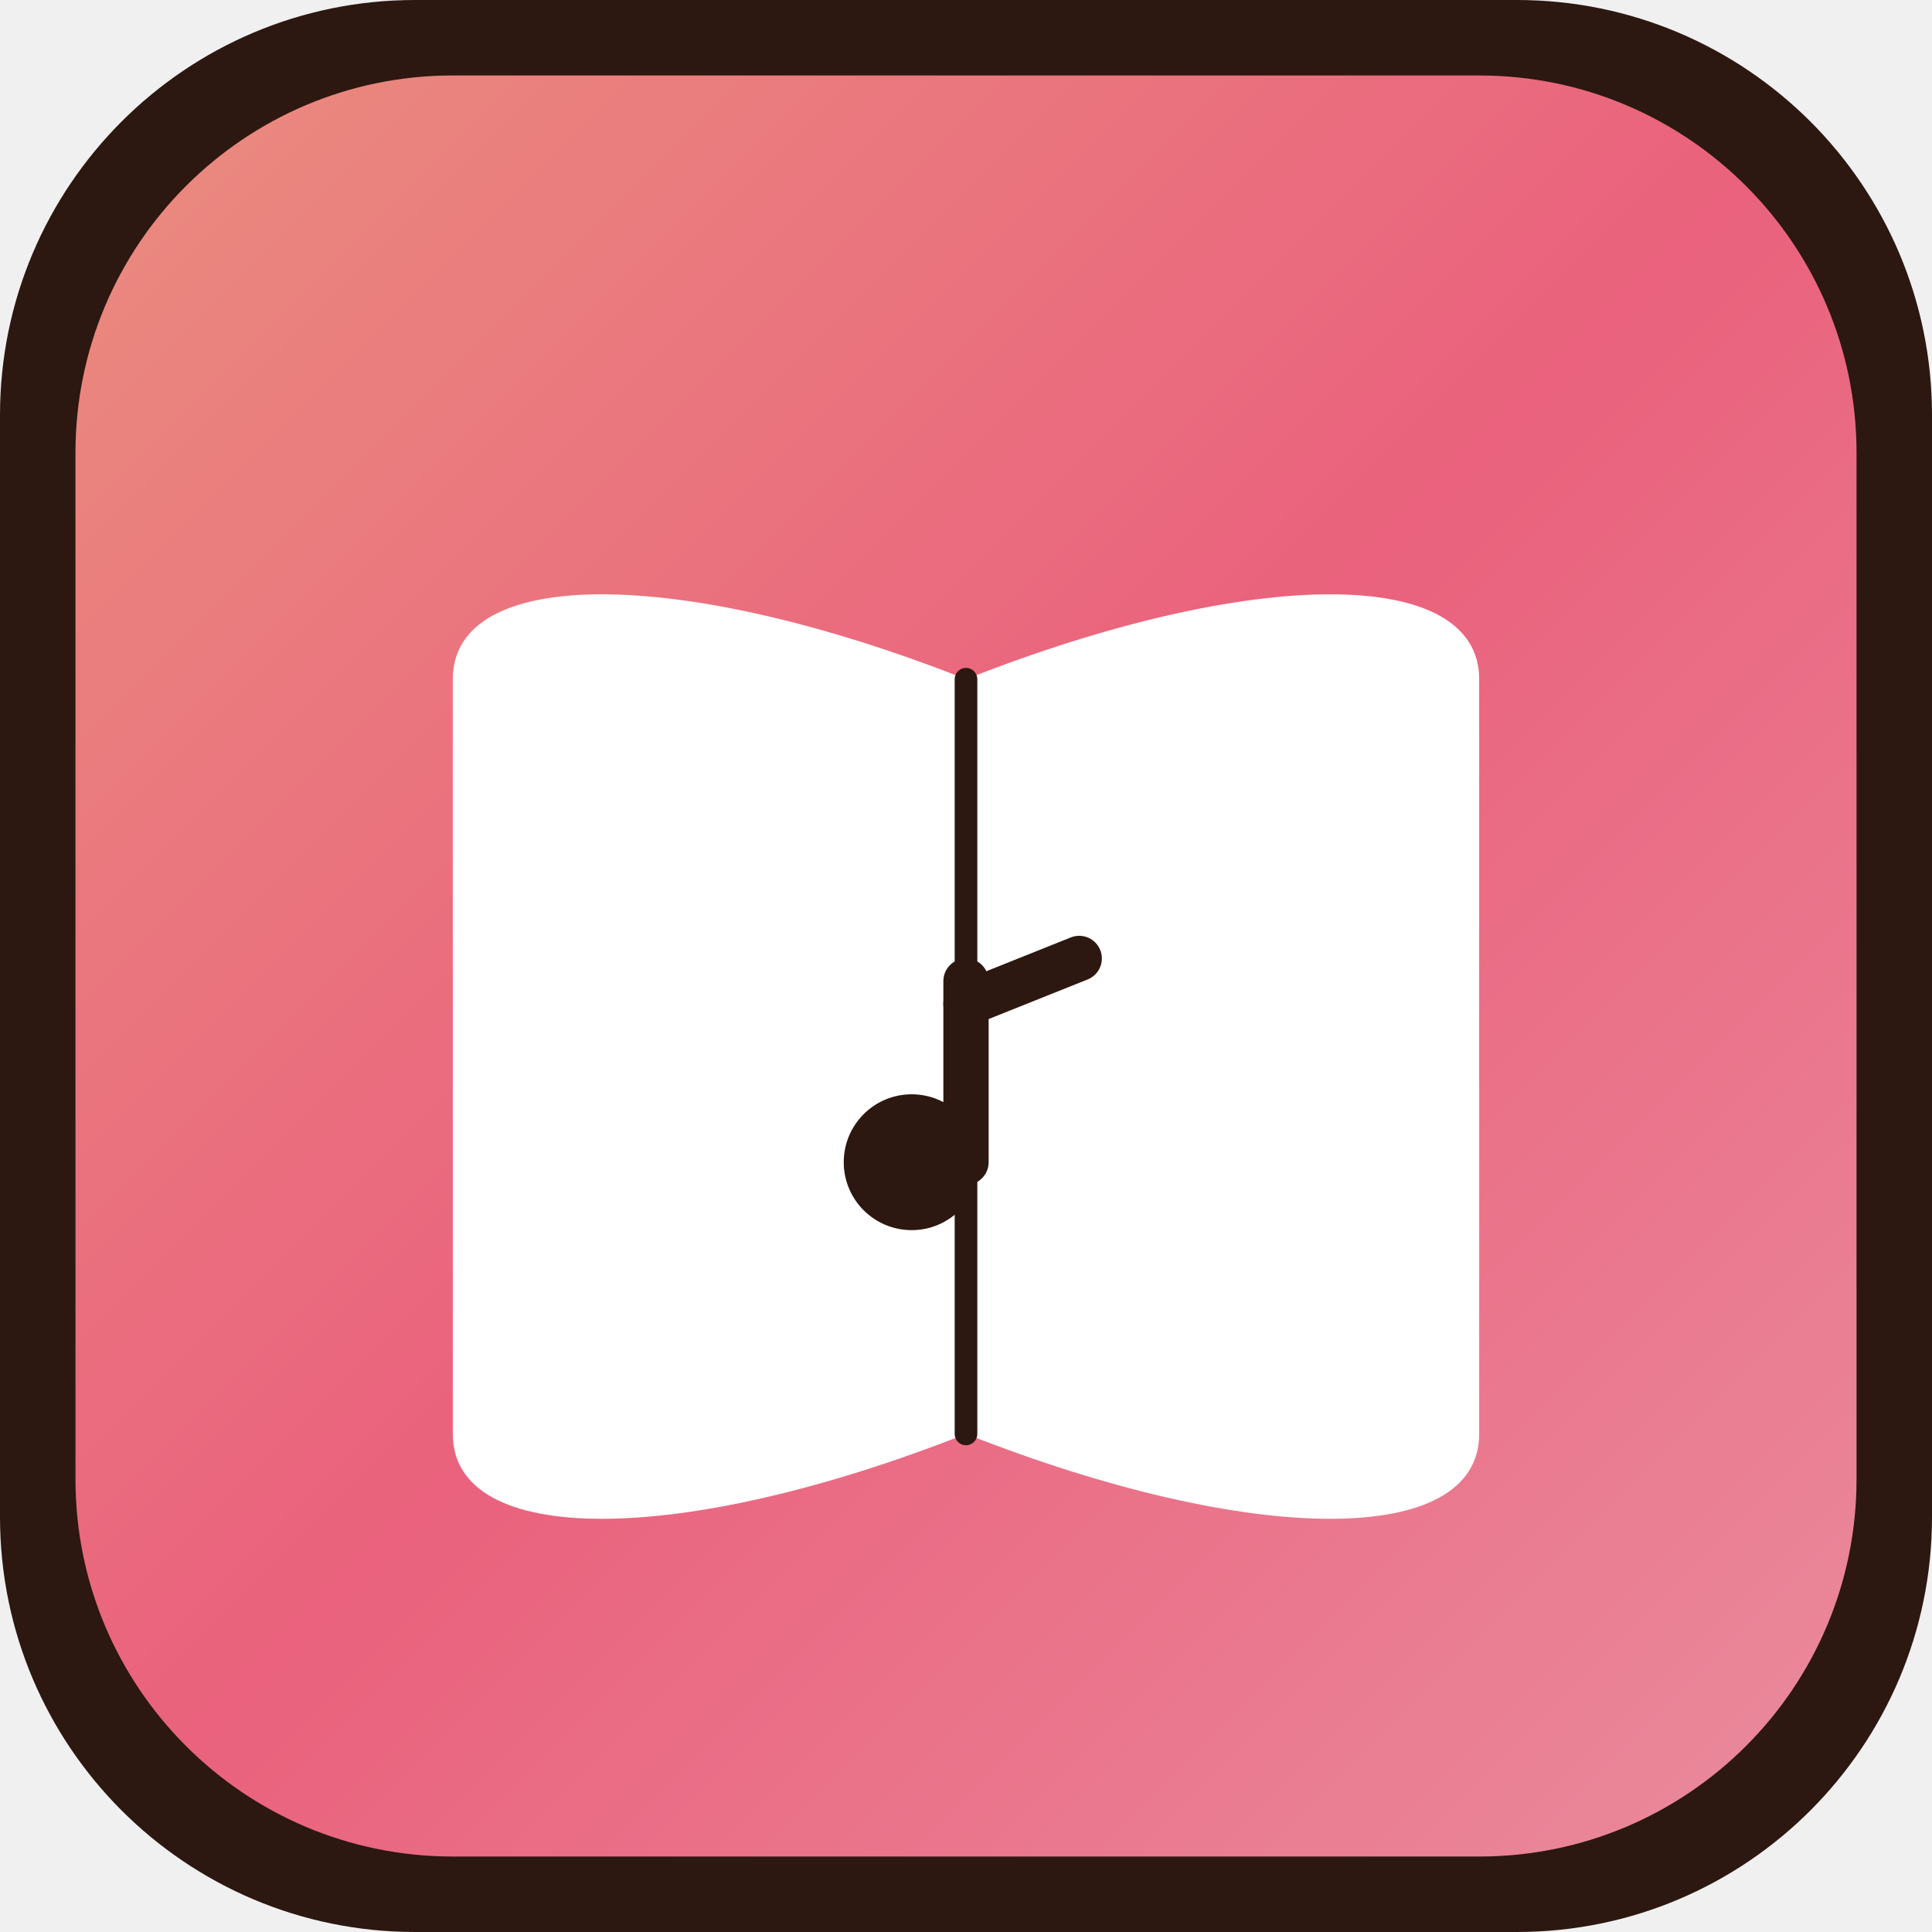
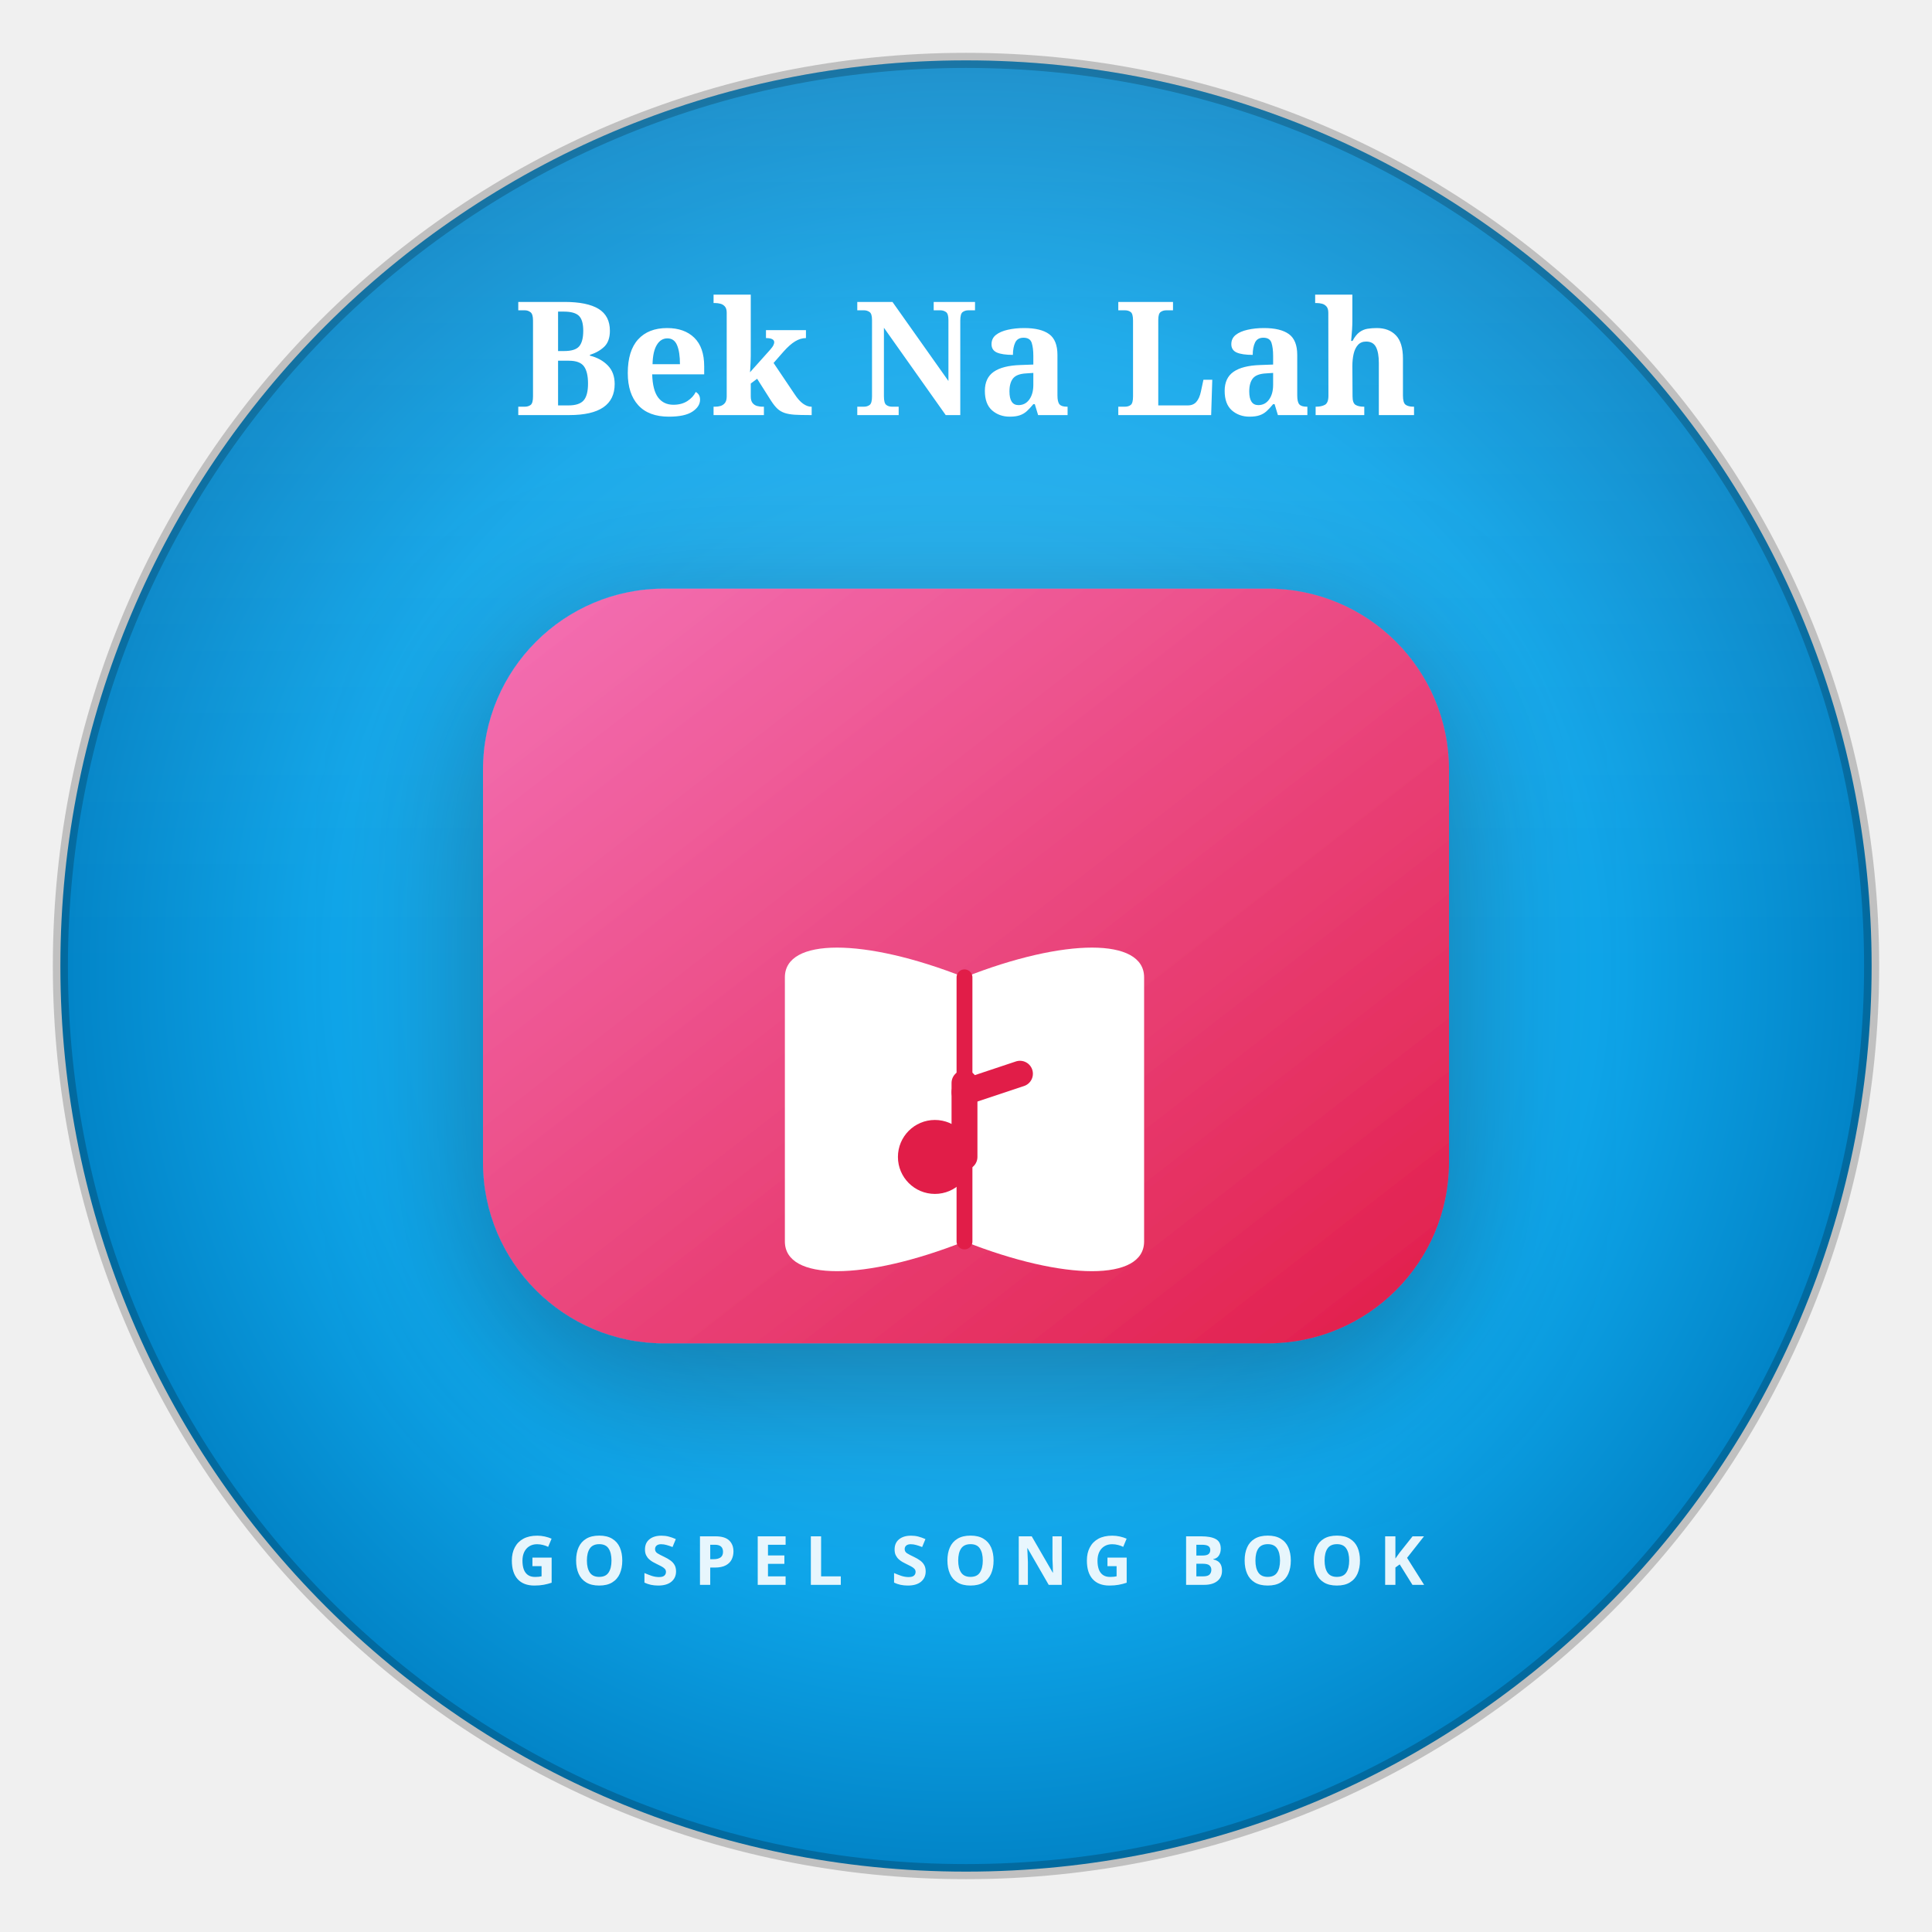
- <svg xmlns="http://www.w3.org/2000/svg" width="192" height="192" viewBox="0 0 512 512">
+ <svg xmlns="http://www.w3.org/2000/svg" width="512" height="512" viewBox="0 0 512 512">
  <defs>
-     <linearGradient id="mainGradient" x1="0%" y1="0%" x2="100%" y2="100%">
-       <stop offset="0%" style="stop-color:#FF9A8B;stop-opacity:1" />
-       <stop offset="50%" style="stop-color:#FF6A88;stop-opacity:1" />
-       <stop offset="100%" style="stop-color:#FF99AC;stop-opacity:1" />
+     <radialGradient id="outerBlue" cx="50%" cy="50%" r="50%" fx="50%" fy="50%">
+       <stop offset="0%" style="stop-color:#38BDF8;stop-opacity:1" />
+       <stop offset="70%" style="stop-color:#0EA5E9;stop-opacity:1" />
+       <stop offset="100%" style="stop-color:#0284C7;stop-opacity:1" />
+     </radialGradient>
+     <linearGradient id="innerPink" x1="0%" y1="0%" x2="100%" y2="100%">
+       <stop offset="0%" style="stop-color:#F472B6;stop-opacity:1" />
+       <stop offset="100%" style="stop-color:#E11D48;stop-opacity:1" />
+     </linearGradient>
+     <linearGradient id="gloss" x1="0%" y1="0%" x2="0%" y2="100%">
+       <stop offset="0%" style="stop-color:white;stop-opacity:0.4" />
+       <stop offset="50%" style="stop-color:white;stop-opacity:0" />
    </linearGradient>
  </defs>
-   <rect width="512" height="512" rx="110" fill="#2C1810" />
-   <rect x="20" y="20" width="472" height="472" rx="100" fill="url(#mainGradient)" opacity="0.9" />
-   <path d="M120 180 C 120 150, 180 150, 256 180 C 332 150, 392 150, 392 180 V 380 C 392 410, 332 410, 256 380 C 180 410, 120 410, 120 380 Z" fill="white" />
-   <path d="M256 180 V 380" stroke="#2C1810" stroke-width="6" stroke-linecap="round" />
-   <g transform="translate(256, 260) scale(1.2)">
-     <path d="M0 0 V 40" stroke="#2C1810" stroke-width="10" stroke-linecap="round" />
-     <circle cx="-12" cy="40" r="15" fill="#2C1810" />
-     <path d="M0 5 L 25 -5" stroke="#2C1810" stroke-width="10" stroke-linecap="round" />
+   <circle cx="256" cy="256" r="240" fill="url(#outerBlue)" />
+   <circle cx="256" cy="256" r="240" fill="url(#gloss)" opacity="0.3" />
+   <circle cx="256" cy="256" r="240" fill="none" stroke="rgba(0,0,0,0.2)" stroke-width="4" />
+   <rect x="128" y="156" width="256" height="200" rx="48" fill="url(#innerPink)" filter="drop-shadow(0 10px 20px rgba(0,0,0,0.3))" />
+   <g transform="translate(166, 196) scale(0.35)">
+     <path d="M120 180 C 120 150, 180 150, 256 180 C 332 150, 392 150, 392 180 V 380 C 392 410, 332 410, 256 380 C 180 410, 120 410, 120 380 Z" fill="white" />
+     <path d="M256 180 V 380" stroke="#E11D48" stroke-width="12" stroke-linecap="round" />
+     <g transform="translate(256, 260) scale(1.4)">
+       <path d="M0 0 V 40" stroke="#E11D48" stroke-width="14" stroke-linecap="round" />
+       <circle cx="-16" cy="40" r="20" fill="#E11D48" />
+       <path d="M0 5 L 30 -5" stroke="#E11D48" stroke-width="14" stroke-linecap="round" />
+     </g>
  </g>
+   <text x="256" y="110" font-family="serif" font-size="42" font-weight="900" fill="white" text-anchor="middle" style="text-shadow: 0 4px 8px rgba(0,0,0,0.5);">Bek Na Lah</text>
+   <text x="256" y="420" font-family="sans-serif" font-size="18" font-weight="800" fill="white" text-anchor="middle" letter-spacing="4" opacity="0.9">GOSPEL SONG BOOK</text>
</svg>
